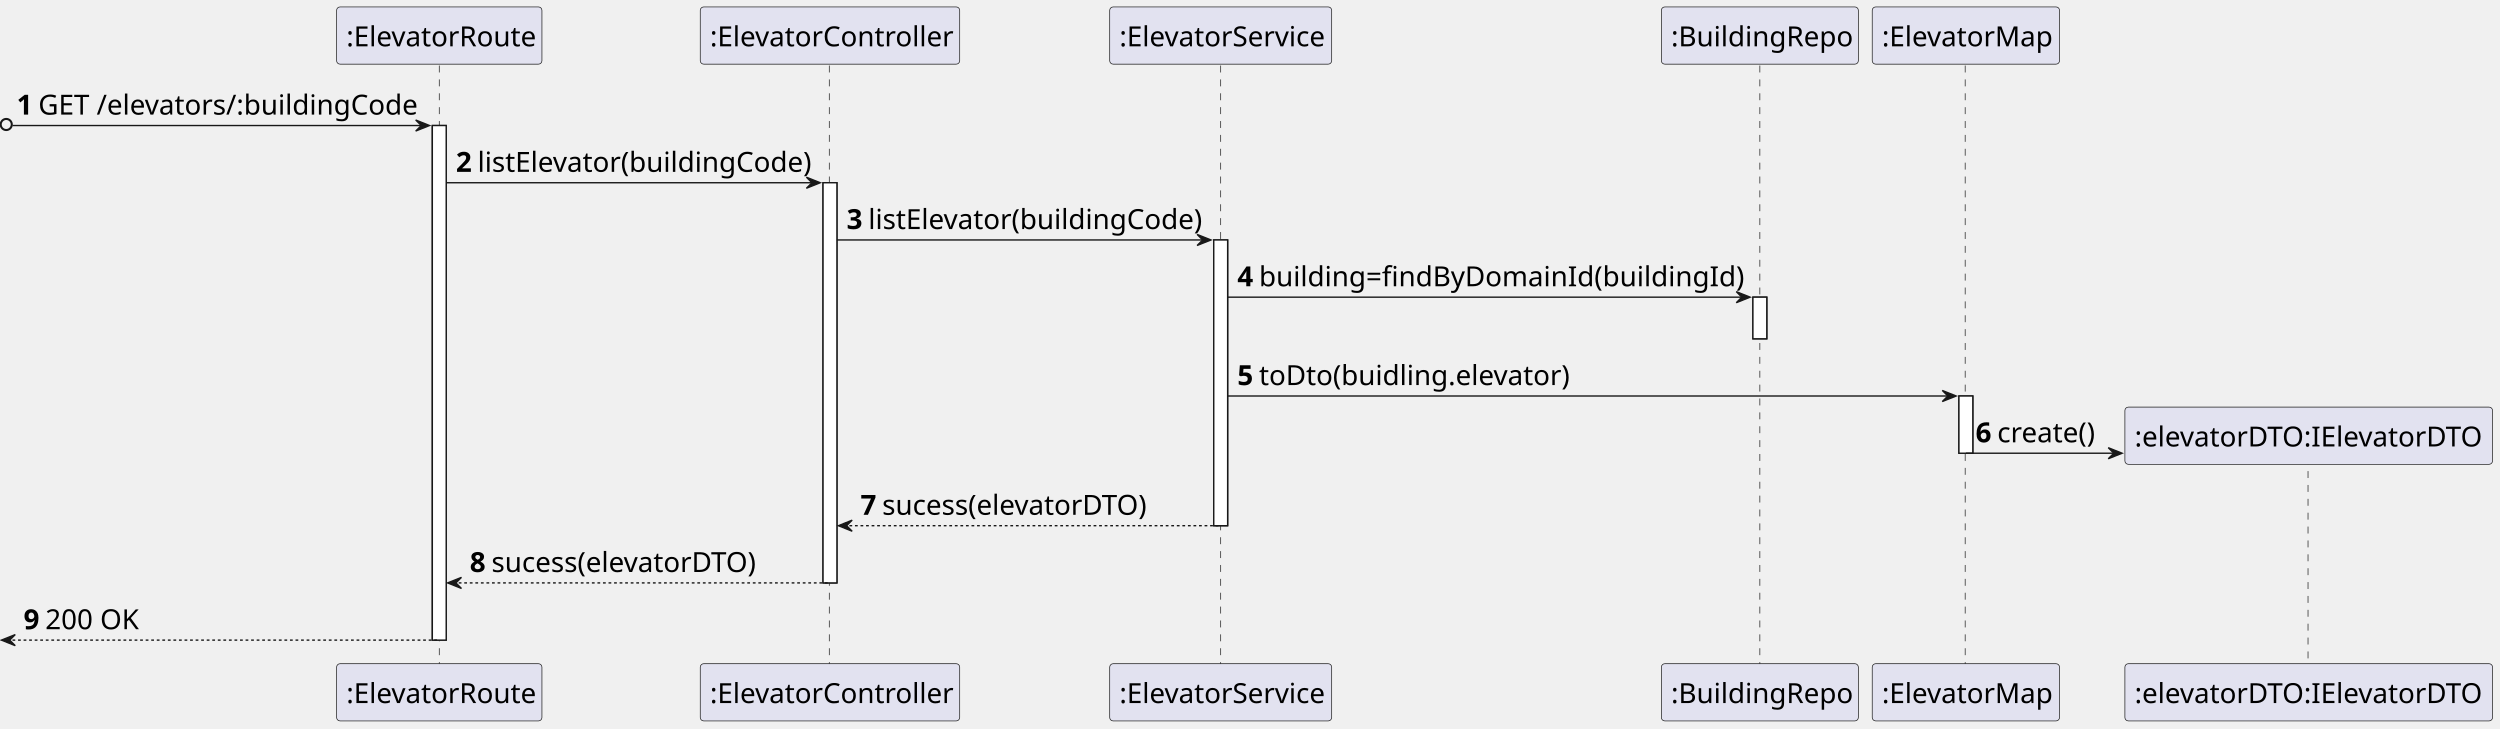
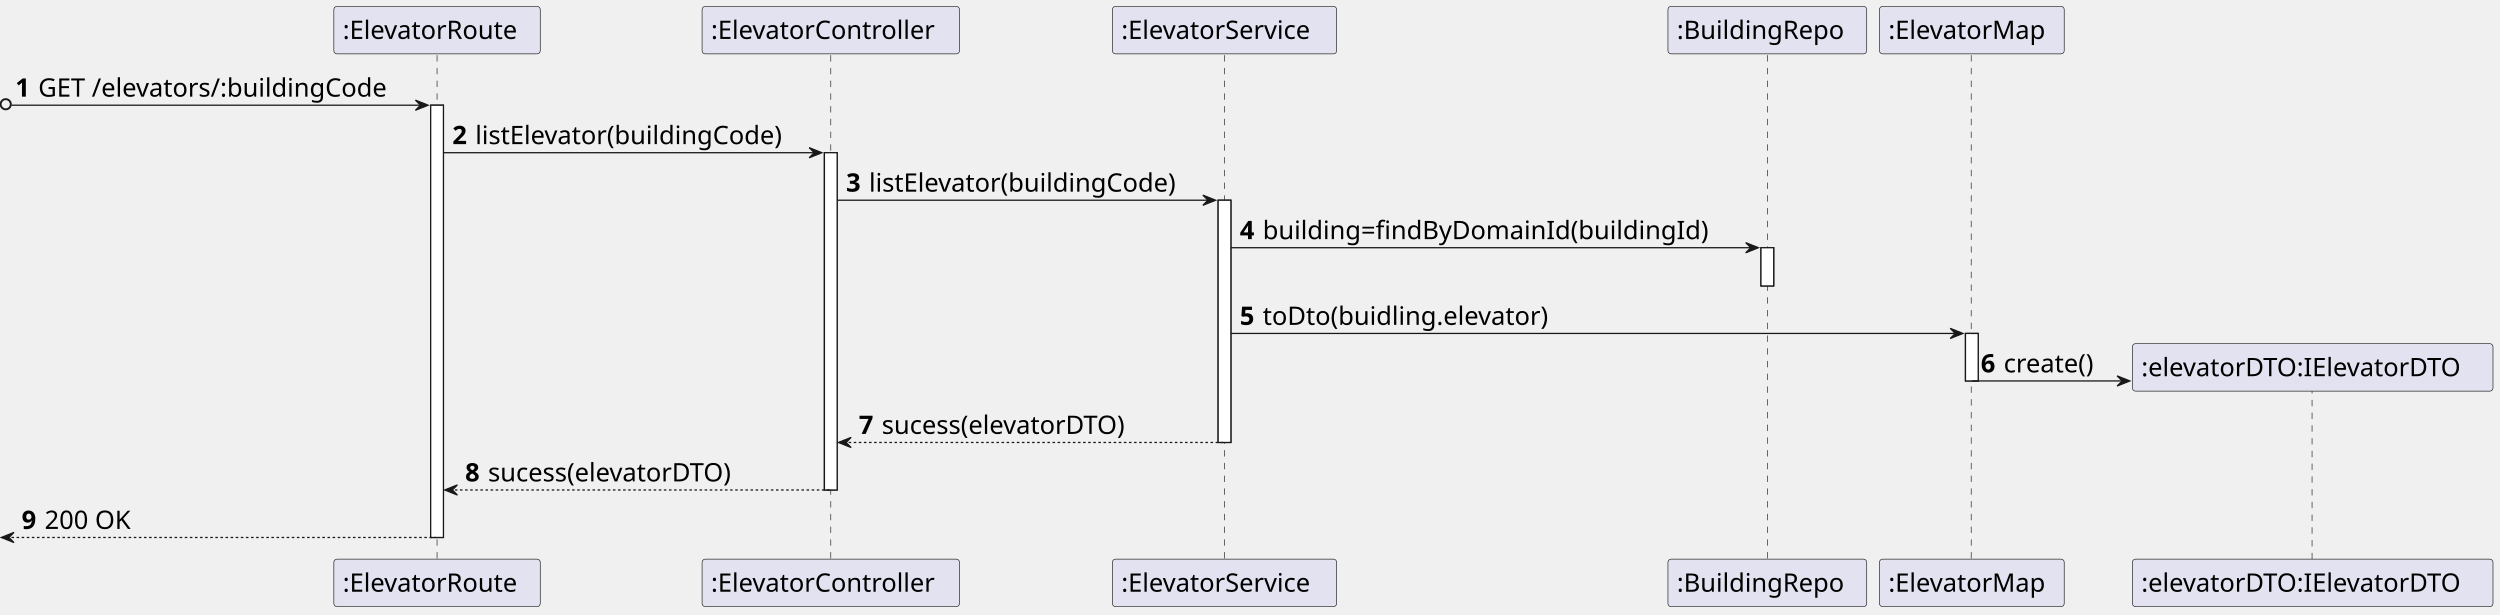
- <svg xmlns="http://www.w3.org/2000/svg" contentStyleType="text/css" height="525px" preserveAspectRatio="none" style="width:1802px;height:525px;background:#FFFFFF;" version="1.1" viewBox="0 0 1802 525" width="1802px" zoomAndPan="magnify">
+ <svg xmlns="http://www.w3.org/2000/svg" contentStyleType="text/css" height="482px" preserveAspectRatio="none" style="width:1962px;height:482px;background:#FFFFFF;" version="1.1" viewBox="0 0 1962 482" width="1962px" zoomAndPan="magnify">
  <defs />
  <g>
-     <rect fill="#FFFFFF" height="370.92" style="stroke:#181818;stroke-width:1.0;" width="10" x="311.625" y="90.48" />
-     <rect fill="#FFFFFF" height="288.44" style="stroke:#181818;stroke-width:1.0;" width="10" x="593.25" y="131.72" />
-     <rect fill="#FFFFFF" height="205.96" style="stroke:#181818;stroke-width:1.0;" width="10" x="874.875" y="172.96" />
-     <rect fill="#FFFFFF" height="30" style="stroke:#181818;stroke-width:1.0;" width="10" x="1263.5" y="214.2" />
-     <rect fill="#FFFFFF" height="41.24" style="stroke:#181818;stroke-width:1.0;" width="10" x="1412" y="285.44" />
-     <line style="stroke:#181818;stroke-width:0.5;stroke-dasharray:5.0,5.0;" x1="316.625" x2="316.625" y1="47.24" y2="479.4" />
-     <line style="stroke:#181818;stroke-width:0.5;stroke-dasharray:5.0,5.0;" x1="597.75" x2="597.75" y1="47.24" y2="479.4" />
-     <line style="stroke:#181818;stroke-width:0.5;stroke-dasharray:5.0,5.0;" x1="879.875" x2="879.875" y1="47.24" y2="479.4" />
-     <line style="stroke:#181818;stroke-width:0.5;stroke-dasharray:5.0,5.0;" x1="1268.5" x2="1268.5" y1="47.24" y2="479.4" />
-     <line style="stroke:#181818;stroke-width:0.5;stroke-dasharray:5.0,5.0;" x1="1416.5" x2="1416.5" y1="47.24" y2="479.4" />
-     <line style="stroke:#181818;stroke-width:0.5;stroke-dasharray:5.0,5.0;" x1="1663.625" x2="1663.625" y1="329.56" y2="479.4" />
-     <rect fill="#E2E2F0" height="41.24" rx="2.5" ry="2.5" style="stroke:#181818;stroke-width:0.5;" width="148" x="242.625" y="5" />
-     <text fill="#000000" font-family="sans-serif" font-size="20" lengthAdjust="spacing" textLength="134" x="249.625" y="33.38">:ElevatorRoute</text>
-     <rect fill="#E2E2F0" height="41.24" rx="2.5" ry="2.5" style="stroke:#181818;stroke-width:0.5;" width="148" x="242.625" y="478.4" />
-     <text fill="#000000" font-family="sans-serif" font-size="20" lengthAdjust="spacing" textLength="134" x="249.625" y="506.78">:ElevatorRoute</text>
-     <rect fill="#E2E2F0" height="41.24" rx="2.5" ry="2.5" style="stroke:#181818;stroke-width:0.5;" width="187" x="504.75" y="5" />
-     <text fill="#000000" font-family="sans-serif" font-size="20" lengthAdjust="spacing" textLength="173" x="511.75" y="33.38">:ElevatorController</text>
-     <rect fill="#E2E2F0" height="41.24" rx="2.5" ry="2.5" style="stroke:#181818;stroke-width:0.5;" width="187" x="504.75" y="478.4" />
-     <text fill="#000000" font-family="sans-serif" font-size="20" lengthAdjust="spacing" textLength="173" x="511.75" y="506.78">:ElevatorController</text>
-     <rect fill="#E2E2F0" height="41.24" rx="2.5" ry="2.5" style="stroke:#181818;stroke-width:0.5;" width="160" x="799.875" y="5" />
-     <text fill="#000000" font-family="sans-serif" font-size="20" lengthAdjust="spacing" textLength="146" x="806.875" y="33.38">:ElevatorService</text>
-     <rect fill="#E2E2F0" height="41.24" rx="2.5" ry="2.5" style="stroke:#181818;stroke-width:0.5;" width="160" x="799.875" y="478.4" />
-     <text fill="#000000" font-family="sans-serif" font-size="20" lengthAdjust="spacing" textLength="146" x="806.875" y="506.78">:ElevatorService</text>
-     <rect fill="#E2E2F0" height="41.24" rx="2.5" ry="2.5" style="stroke:#181818;stroke-width:0.5;" width="142" x="1197.5" y="5" />
-     <text fill="#000000" font-family="sans-serif" font-size="20" lengthAdjust="spacing" textLength="128" x="1204.5" y="33.38">:BuildingRepo</text>
-     <rect fill="#E2E2F0" height="41.24" rx="2.5" ry="2.5" style="stroke:#181818;stroke-width:0.5;" width="142" x="1197.5" y="478.4" />
-     <text fill="#000000" font-family="sans-serif" font-size="20" lengthAdjust="spacing" textLength="128" x="1204.5" y="506.78">:BuildingRepo</text>
-     <rect fill="#E2E2F0" height="41.24" rx="2.5" ry="2.5" style="stroke:#181818;stroke-width:0.5;" width="135" x="1349.5" y="5" />
-     <text fill="#000000" font-family="sans-serif" font-size="20" lengthAdjust="spacing" textLength="121" x="1356.5" y="33.38">:ElevatorMap</text>
-     <rect fill="#E2E2F0" height="41.24" rx="2.5" ry="2.5" style="stroke:#181818;stroke-width:0.5;" width="135" x="1349.5" y="478.4" />
-     <text fill="#000000" font-family="sans-serif" font-size="20" lengthAdjust="spacing" textLength="121" x="1356.5" y="506.78">:ElevatorMap</text>
-     <rect fill="#E2E2F0" height="41.24" rx="2.5" ry="2.5" style="stroke:#181818;stroke-width:0.5;" width="265" x="1531.625" y="478.4" />
-     <text fill="#000000" font-family="sans-serif" font-size="20" lengthAdjust="spacing" textLength="251" x="1538.625" y="506.78">:elevatorDTO:IElevatorDTO</text>
-     <rect fill="#FFFFFF" height="370.92" style="stroke:#181818;stroke-width:1.0;" width="10" x="311.625" y="90.48" />
-     <rect fill="#FFFFFF" height="288.44" style="stroke:#181818;stroke-width:1.0;" width="10" x="593.25" y="131.72" />
-     <rect fill="#FFFFFF" height="205.96" style="stroke:#181818;stroke-width:1.0;" width="10" x="874.875" y="172.96" />
-     <rect fill="#FFFFFF" height="30" style="stroke:#181818;stroke-width:1.0;" width="10" x="1263.5" y="214.2" />
-     <rect fill="#FFFFFF" height="41.24" style="stroke:#181818;stroke-width:1.0;" width="10" x="1412" y="285.44" />
-     <ellipse cx="4.5" cy="89.73" fill="none" rx="4" ry="4" style="stroke:#181818;stroke-width:1.5;" />
-     <polygon fill="#181818" points="299.625,86.48,309.625,90.48,299.625,94.48,303.625,90.48" style="stroke:#181818;stroke-width:1.0;" />
-     <line style="stroke:#181818;stroke-width:1.0;" x1="9" x2="305.625" y1="90.48" y2="90.48" />
-     <text fill="#000000" font-family="sans-serif" font-size="20" font-weight="bold" lengthAdjust="spacing" textLength="11.625" x="12" y="82.62">1</text>
-     <text fill="#000000" font-family="sans-serif" font-size="20" lengthAdjust="spacing" textLength="269" x="27.625" y="82.62">GET /elevators/:buildingCode</text>
-     <polygon fill="#181818" points="581.25,127.72,591.25,131.72,581.25,135.72,585.25,131.72" style="stroke:#181818;stroke-width:1.0;" />
-     <line style="stroke:#181818;stroke-width:1.0;" x1="321.625" x2="587.25" y1="131.72" y2="131.72" />
-     <text fill="#000000" font-family="sans-serif" font-size="20" font-weight="bold" lengthAdjust="spacing" textLength="11.625" x="328.625" y="123.86">2</text>
-     <text fill="#000000" font-family="sans-serif" font-size="20" lengthAdjust="spacing" textLength="237" x="344.25" y="123.86">listElevator(buildingCode)</text>
-     <polygon fill="#181818" points="862.875,168.96,872.875,172.96,862.875,176.96,866.875,172.96" style="stroke:#181818;stroke-width:1.0;" />
-     <line style="stroke:#181818;stroke-width:1.0;" x1="603.25" x2="868.875" y1="172.96" y2="172.96" />
-     <text fill="#000000" font-family="sans-serif" font-size="20" font-weight="bold" lengthAdjust="spacing" textLength="11.625" x="610.25" y="165.1">3</text>
-     <text fill="#000000" font-family="sans-serif" font-size="20" lengthAdjust="spacing" textLength="237" x="625.875" y="165.1">listElevator(buildingCode)</text>
-     <polygon fill="#181818" points="1251.5,210.2,1261.5,214.2,1251.5,218.2,1255.5,214.2" style="stroke:#181818;stroke-width:1.0;" />
-     <line style="stroke:#181818;stroke-width:1.0;" x1="884.875" x2="1257.5" y1="214.2" y2="214.2" />
-     <text fill="#000000" font-family="sans-serif" font-size="20" font-weight="bold" lengthAdjust="spacing" textLength="11.625" x="891.875" y="206.34">4</text>
-     <text fill="#000000" font-family="sans-serif" font-size="20" lengthAdjust="spacing" textLength="344" x="907.5" y="206.34">building=findByDomainId(buildingId)</text>
-     <polygon fill="#181818" points="1400,281.44,1410,285.44,1400,289.44,1404,285.44" style="stroke:#181818;stroke-width:1.0;" />
-     <line style="stroke:#181818;stroke-width:1.0;" x1="884.875" x2="1406" y1="285.44" y2="285.44" />
-     <text fill="#000000" font-family="sans-serif" font-size="20" font-weight="bold" lengthAdjust="spacing" textLength="11.625" x="891.875" y="277.58">5</text>
-     <text fill="#000000" font-family="sans-serif" font-size="20" lengthAdjust="spacing" textLength="220" x="907.5" y="277.58">toDto(buidling.elevator)</text>
-     <polygon fill="#181818" points="1519.625,322.68,1529.625,326.68,1519.625,330.68,1523.625,326.68" style="stroke:#181818;stroke-width:1.0;" />
-     <line style="stroke:#181818;stroke-width:1.0;" x1="1417" x2="1525.625" y1="326.68" y2="326.68" />
-     <text fill="#000000" font-family="sans-serif" font-size="20" font-weight="bold" lengthAdjust="spacing" textLength="11.625" x="1424" y="318.82">6</text>
-     <text fill="#000000" font-family="sans-serif" font-size="20" lengthAdjust="spacing" textLength="70" x="1439.625" y="318.82">create()</text>
-     <rect fill="#E2E2F0" height="41.24" rx="2.5" ry="2.5" style="stroke:#181818;stroke-width:0.5;" width="265" x="1531.625" y="293.44" />
-     <text fill="#000000" font-family="sans-serif" font-size="20" lengthAdjust="spacing" textLength="251" x="1538.625" y="321.82">:elevatorDTO:IElevatorDTO</text>
-     <polygon fill="#181818" points="614.25,374.92,604.25,378.92,614.25,382.92,610.25,378.92" style="stroke:#181818;stroke-width:1.0;" />
-     <line style="stroke:#181818;stroke-width:1.0;stroke-dasharray:2.0,2.0;" x1="608.25" x2="878.875" y1="378.92" y2="378.92" />
-     <text fill="#000000" font-family="sans-serif" font-size="20" font-weight="bold" lengthAdjust="spacing" textLength="11.625" x="620.25" y="371.06">7</text>
-     <text fill="#000000" font-family="sans-serif" font-size="20" lengthAdjust="spacing" textLength="192" x="635.875" y="371.06">sucess(elevatorDTO)</text>
-     <polygon fill="#181818" points="332.625,416.16,322.625,420.16,332.625,424.16,328.625,420.16" style="stroke:#181818;stroke-width:1.0;" />
-     <line style="stroke:#181818;stroke-width:1.0;stroke-dasharray:2.0,2.0;" x1="326.625" x2="597.25" y1="420.16" y2="420.16" />
-     <text fill="#000000" font-family="sans-serif" font-size="20" font-weight="bold" lengthAdjust="spacing" textLength="11.625" x="338.625" y="412.3">8</text>
-     <text fill="#000000" font-family="sans-serif" font-size="20" lengthAdjust="spacing" textLength="192" x="354.25" y="412.3">sucess(elevatorDTO)</text>
-     <polygon fill="#181818" points="11,457.4,1,461.4,11,465.4,7,461.4" style="stroke:#181818;stroke-width:1.0;" />
-     <line style="stroke:#181818;stroke-width:1.0;stroke-dasharray:2.0,2.0;" x1="5" x2="315.625" y1="461.4" y2="461.4" />
-     <text fill="#000000" font-family="sans-serif" font-size="20" font-weight="bold" lengthAdjust="spacing" textLength="11.625" x="17" y="453.54">9</text>
-     <text fill="#000000" font-family="sans-serif" font-size="20" lengthAdjust="spacing" textLength="66" x="32.625" y="453.54">200 OK</text>
+     <rect fill="#FFFFFF" height="339.25" style="stroke:#181818;stroke-width:1.0;" width="10" x="338" y="82.562" />
+     <rect fill="#FFFFFF" height="264.688" style="stroke:#181818;stroke-width:1.0;" width="10" x="647" y="119.844" />
+     <rect fill="#FFFFFF" height="190.125" style="stroke:#181818;stroke-width:1.0;" width="10" x="956" y="157.125" />
+     <rect fill="#FFFFFF" height="30" style="stroke:#181818;stroke-width:1.0;" width="10" x="1382" y="194.406" />
+     <rect fill="#FFFFFF" height="37.281" style="stroke:#181818;stroke-width:1.0;" width="10" x="1542.5" y="261.688" />
+     <line style="stroke:#181818;stroke-width:0.5;stroke-dasharray:5.0,5.0;" x1="343" x2="343" y1="43.281" y2="439.812" />
+     <line style="stroke:#181818;stroke-width:0.5;stroke-dasharray:5.0,5.0;" x1="652" x2="652" y1="43.281" y2="439.812" />
+     <line style="stroke:#181818;stroke-width:0.5;stroke-dasharray:5.0,5.0;" x1="961" x2="961" y1="43.281" y2="439.812" />
+     <line style="stroke:#181818;stroke-width:0.5;stroke-dasharray:5.0,5.0;" x1="1387" x2="1387" y1="43.281" y2="439.812" />
+     <line style="stroke:#181818;stroke-width:0.5;stroke-dasharray:5.0,5.0;" x1="1547" x2="1547" y1="43.281" y2="439.812" />
+     <line style="stroke:#181818;stroke-width:0.5;stroke-dasharray:5.0,5.0;" x1="1814.5" x2="1814.5" y1="303.828" y2="439.812" />
+     <rect fill="#E2E2F0" height="37.281" rx="2.5" ry="2.5" style="stroke:#181818;stroke-width:0.5;" width="162" x="262" y="5" />
+     <text fill="#000000" font-family="sans-serif" font-size="20" lengthAdjust="spacing" textLength="148" x="269" y="30.564">:ElevatorRoute</text>
+     <rect fill="#E2E2F0" height="37.281" rx="2.5" ry="2.5" style="stroke:#181818;stroke-width:0.5;" width="162" x="262" y="438.812" />
+     <text fill="#000000" font-family="sans-serif" font-size="20" lengthAdjust="spacing" textLength="148" x="269" y="464.377">:ElevatorRoute</text>
+     <rect fill="#E2E2F0" height="37.281" rx="2.5" ry="2.5" style="stroke:#181818;stroke-width:0.5;" width="202" x="551" y="5" />
+     <text fill="#000000" font-family="sans-serif" font-size="20" lengthAdjust="spacing" textLength="188" x="558" y="30.564">:ElevatorController</text>
+     <rect fill="#E2E2F0" height="37.281" rx="2.5" ry="2.5" style="stroke:#181818;stroke-width:0.5;" width="202" x="551" y="438.812" />
+     <text fill="#000000" font-family="sans-serif" font-size="20" lengthAdjust="spacing" textLength="188" x="558" y="464.377">:ElevatorController</text>
+     <rect fill="#E2E2F0" height="37.281" rx="2.5" ry="2.5" style="stroke:#181818;stroke-width:0.5;" width="176" x="873" y="5" />
+     <text fill="#000000" font-family="sans-serif" font-size="20" lengthAdjust="spacing" textLength="162" x="880" y="30.564">:ElevatorService</text>
+     <rect fill="#E2E2F0" height="37.281" rx="2.5" ry="2.5" style="stroke:#181818;stroke-width:0.5;" width="176" x="873" y="438.812" />
+     <text fill="#000000" font-family="sans-serif" font-size="20" lengthAdjust="spacing" textLength="162" x="880" y="464.377">:ElevatorService</text>
+     <rect fill="#E2E2F0" height="37.281" rx="2.5" ry="2.5" style="stroke:#181818;stroke-width:0.5;" width="156" x="1309" y="5" />
+     <text fill="#000000" font-family="sans-serif" font-size="20" lengthAdjust="spacing" textLength="142" x="1316" y="30.564">:BuildingRepo</text>
+     <rect fill="#E2E2F0" height="37.281" rx="2.5" ry="2.5" style="stroke:#181818;stroke-width:0.5;" width="156" x="1309" y="438.812" />
+     <text fill="#000000" font-family="sans-serif" font-size="20" lengthAdjust="spacing" textLength="142" x="1316" y="464.377">:BuildingRepo</text>
+     <rect fill="#E2E2F0" height="37.281" rx="2.5" ry="2.5" style="stroke:#181818;stroke-width:0.5;" width="145" x="1475" y="5" />
+     <text fill="#000000" font-family="sans-serif" font-size="20" lengthAdjust="spacing" textLength="131" x="1482" y="30.564">:ElevatorMap</text>
+     <rect fill="#E2E2F0" height="37.281" rx="2.5" ry="2.5" style="stroke:#181818;stroke-width:0.5;" width="145" x="1475" y="438.812" />
+     <text fill="#000000" font-family="sans-serif" font-size="20" lengthAdjust="spacing" textLength="131" x="1482" y="464.377">:ElevatorMap</text>
+     <rect fill="#E2E2F0" height="37.281" rx="2.5" ry="2.5" style="stroke:#181818;stroke-width:0.5;" width="283" x="1673.5" y="438.812" />
+     <text fill="#000000" font-family="sans-serif" font-size="20" lengthAdjust="spacing" textLength="269" x="1680.5" y="464.377">:elevatorDTO:IElevatorDTO</text>
+     <rect fill="#FFFFFF" height="339.25" style="stroke:#181818;stroke-width:1.0;" width="10" x="338" y="82.562" />
+     <rect fill="#FFFFFF" height="264.688" style="stroke:#181818;stroke-width:1.0;" width="10" x="647" y="119.844" />
+     <rect fill="#FFFFFF" height="190.125" style="stroke:#181818;stroke-width:1.0;" width="10" x="956" y="157.125" />
+     <rect fill="#FFFFFF" height="30" style="stroke:#181818;stroke-width:1.0;" width="10" x="1382" y="194.406" />
+     <rect fill="#FFFFFF" height="37.281" style="stroke:#181818;stroke-width:1.0;" width="10" x="1542.5" y="261.688" />
+     <ellipse cx="4.5" cy="81.812" fill="none" rx="4" ry="4" style="stroke:#181818;stroke-width:1.5;" />
+     <polygon fill="#181818" points="326,78.562,336,82.562,326,86.562,330,82.562" style="stroke:#181818;stroke-width:1.0;" />
+     <line style="stroke:#181818;stroke-width:1.0;" x1="9" x2="332" y1="82.562" y2="82.562" />
+     <text fill="#000000" font-family="sans-serif" font-size="20" font-weight="bold" lengthAdjust="spacing" textLength="14" x="12" y="75.846">1</text>
+     <text fill="#000000" font-family="sans-serif" font-size="20" lengthAdjust="spacing" textLength="293" x="30" y="75.846">GET /elevators/:buildingCode</text>
+     <polygon fill="#181818" points="635,115.844,645,119.844,635,123.844,639,119.844" style="stroke:#181818;stroke-width:1.0;" />
+     <line style="stroke:#181818;stroke-width:1.0;" x1="348" x2="641" y1="119.844" y2="119.844" />
+     <text fill="#000000" font-family="sans-serif" font-size="20" font-weight="bold" lengthAdjust="spacing" textLength="14" x="355" y="113.127">2</text>
+     <text fill="#000000" font-family="sans-serif" font-size="20" lengthAdjust="spacing" textLength="262" x="373" y="113.127">listElevator(buildingCode)</text>
+     <polygon fill="#181818" points="944,153.125,954,157.125,944,161.125,948,157.125" style="stroke:#181818;stroke-width:1.0;" />
+     <line style="stroke:#181818;stroke-width:1.0;" x1="657" x2="950" y1="157.125" y2="157.125" />
+     <text fill="#000000" font-family="sans-serif" font-size="20" font-weight="bold" lengthAdjust="spacing" textLength="14" x="664" y="150.408">3</text>
+     <text fill="#000000" font-family="sans-serif" font-size="20" lengthAdjust="spacing" textLength="262" x="682" y="150.408">listElevator(buildingCode)</text>
+     <polygon fill="#181818" points="1370,190.406,1380,194.406,1370,198.406,1374,194.406" style="stroke:#181818;stroke-width:1.0;" />
+     <line style="stroke:#181818;stroke-width:1.0;" x1="966" x2="1376" y1="194.406" y2="194.406" />
+     <text fill="#000000" font-family="sans-serif" font-size="20" font-weight="bold" lengthAdjust="spacing" textLength="14" x="973" y="187.69">4</text>
+     <text fill="#000000" font-family="sans-serif" font-size="20" lengthAdjust="spacing" textLength="379" x="991" y="187.69">building=findByDomainId(buildingId)</text>
+     <polygon fill="#181818" points="1530.5,257.688,1540.5,261.688,1530.5,265.688,1534.5,261.688" style="stroke:#181818;stroke-width:1.0;" />
+     <line style="stroke:#181818;stroke-width:1.0;" x1="966" x2="1536.5" y1="261.688" y2="261.688" />
+     <text fill="#000000" font-family="sans-serif" font-size="20" font-weight="bold" lengthAdjust="spacing" textLength="14" x="973" y="254.971">5</text>
+     <text fill="#000000" font-family="sans-serif" font-size="20" lengthAdjust="spacing" textLength="241" x="991" y="254.971">toDto(buidling.elevator)</text>
+     <polygon fill="#181818" points="1661.5,294.969,1671.5,298.969,1661.5,302.969,1665.5,298.969" style="stroke:#181818;stroke-width:1.0;" />
+     <line style="stroke:#181818;stroke-width:1.0;" x1="1547.5" x2="1667.5" y1="298.969" y2="298.969" />
+     <text fill="#000000" font-family="sans-serif" font-size="20" font-weight="bold" lengthAdjust="spacing" textLength="14" x="1554.5" y="292.252">6</text>
+     <text fill="#000000" font-family="sans-serif" font-size="20" lengthAdjust="spacing" textLength="79" x="1572.5" y="292.252">create()</text>
+     <rect fill="#E2E2F0" height="37.281" rx="2.5" ry="2.5" style="stroke:#181818;stroke-width:0.5;" width="283" x="1673.5" y="269.688" />
+     <text fill="#000000" font-family="sans-serif" font-size="20" lengthAdjust="spacing" textLength="269" x="1680.5" y="295.252">:elevatorDTO:IElevatorDTO</text>
+     <polygon fill="#181818" points="668,343.25,658,347.25,668,351.25,664,347.25" style="stroke:#181818;stroke-width:1.0;" />
+     <line style="stroke:#181818;stroke-width:1.0;stroke-dasharray:2.0,2.0;" x1="662" x2="960" y1="347.25" y2="347.25" />
+     <text fill="#000000" font-family="sans-serif" font-size="20" font-weight="bold" lengthAdjust="spacing" textLength="14" x="674" y="340.533">7</text>
+     <text fill="#000000" font-family="sans-serif" font-size="20" lengthAdjust="spacing" textLength="206" x="692" y="340.533">sucess(elevatorDTO)</text>
+     <polygon fill="#181818" points="359,380.531,349,384.531,359,388.531,355,384.531" style="stroke:#181818;stroke-width:1.0;" />
+     <line style="stroke:#181818;stroke-width:1.0;stroke-dasharray:2.0,2.0;" x1="353" x2="651" y1="384.531" y2="384.531" />
+     <text fill="#000000" font-family="sans-serif" font-size="20" font-weight="bold" lengthAdjust="spacing" textLength="14" x="365" y="377.815">8</text>
+     <text fill="#000000" font-family="sans-serif" font-size="20" lengthAdjust="spacing" textLength="206" x="383" y="377.815">sucess(elevatorDTO)</text>
+     <polygon fill="#181818" points="11,417.812,1,421.812,11,425.812,7,421.812" style="stroke:#181818;stroke-width:1.0;" />
+     <line style="stroke:#181818;stroke-width:1.0;stroke-dasharray:2.0,2.0;" x1="5" x2="342" y1="421.812" y2="421.812" />
+     <text fill="#000000" font-family="sans-serif" font-size="20" font-weight="bold" lengthAdjust="spacing" textLength="14" x="17" y="415.096">9</text>
+     <text fill="#000000" font-family="sans-serif" font-size="20" lengthAdjust="spacing" textLength="74" x="35" y="415.096">200 OK</text>
  </g>
</svg>
